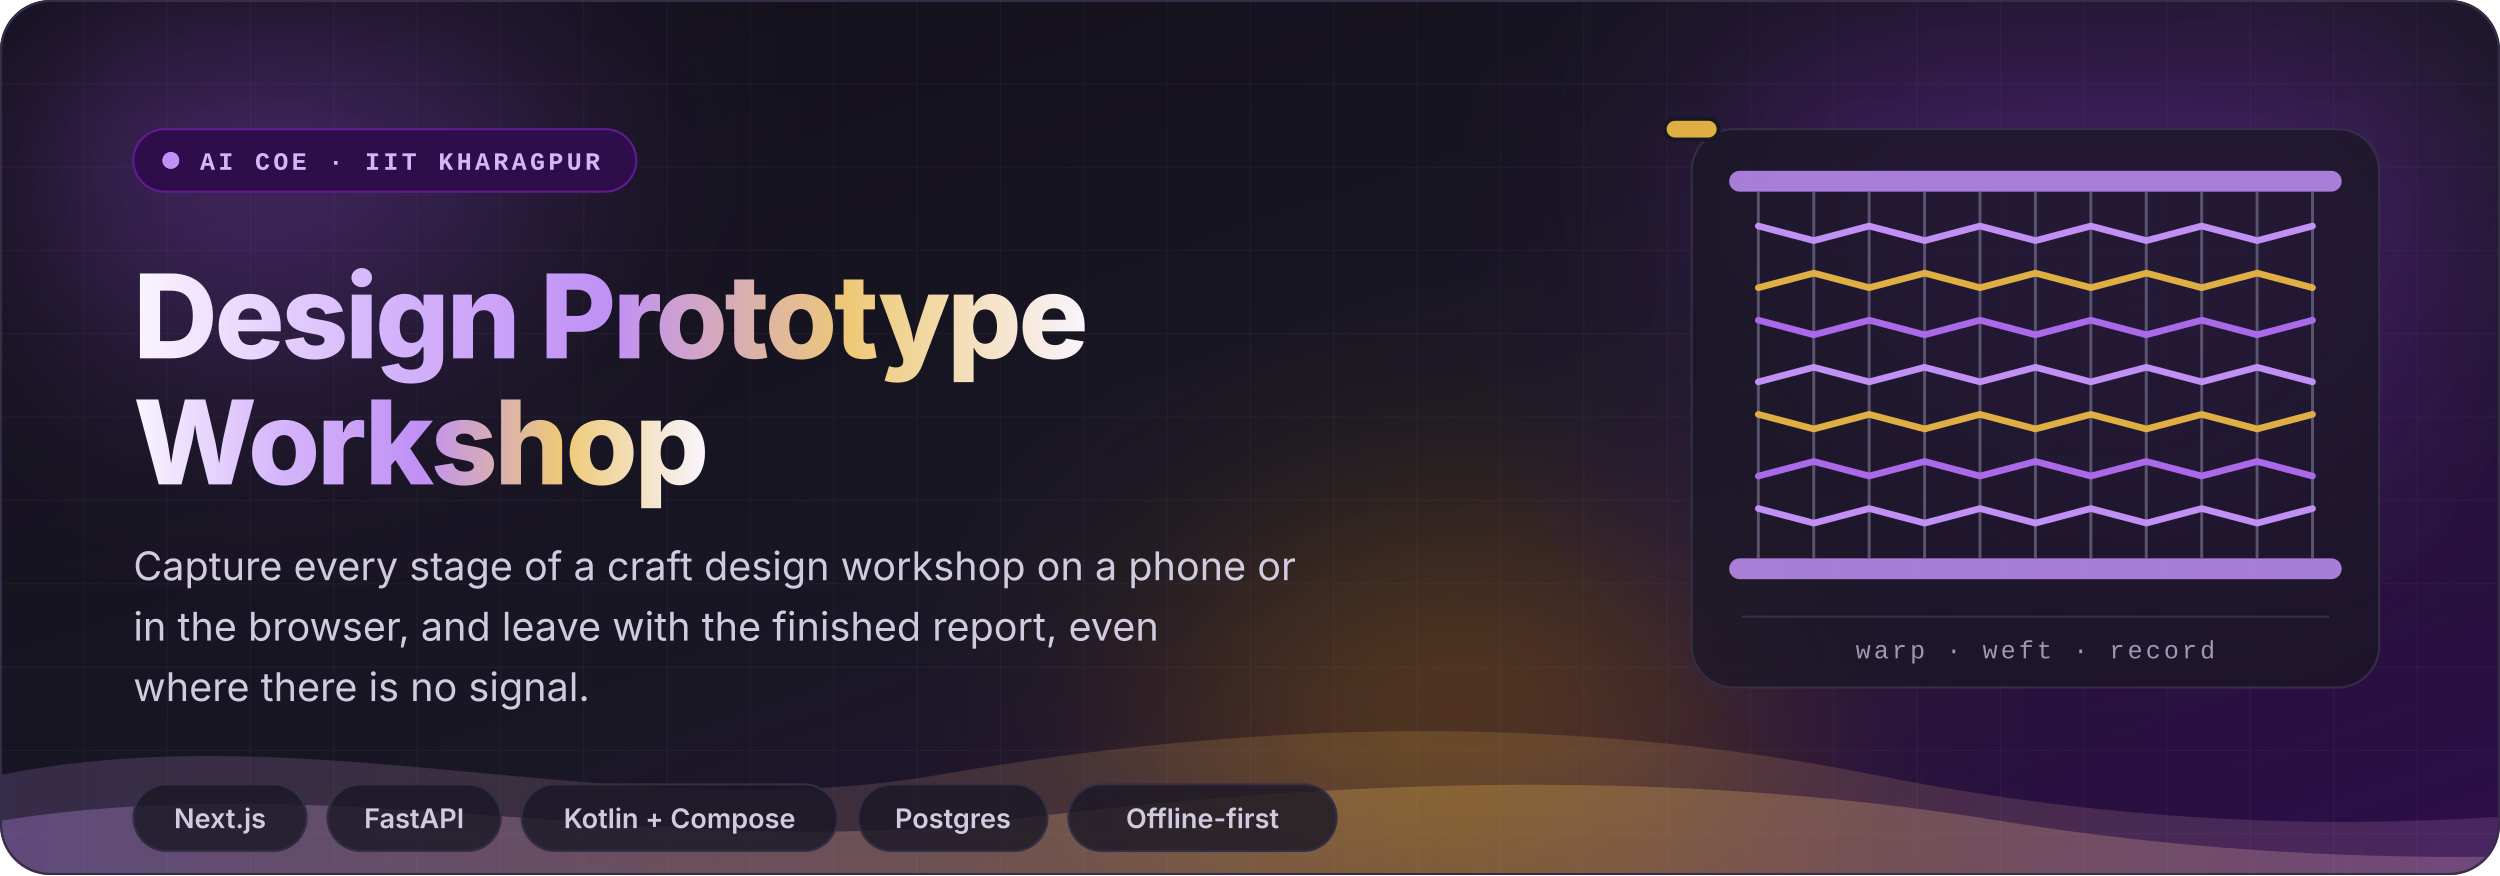
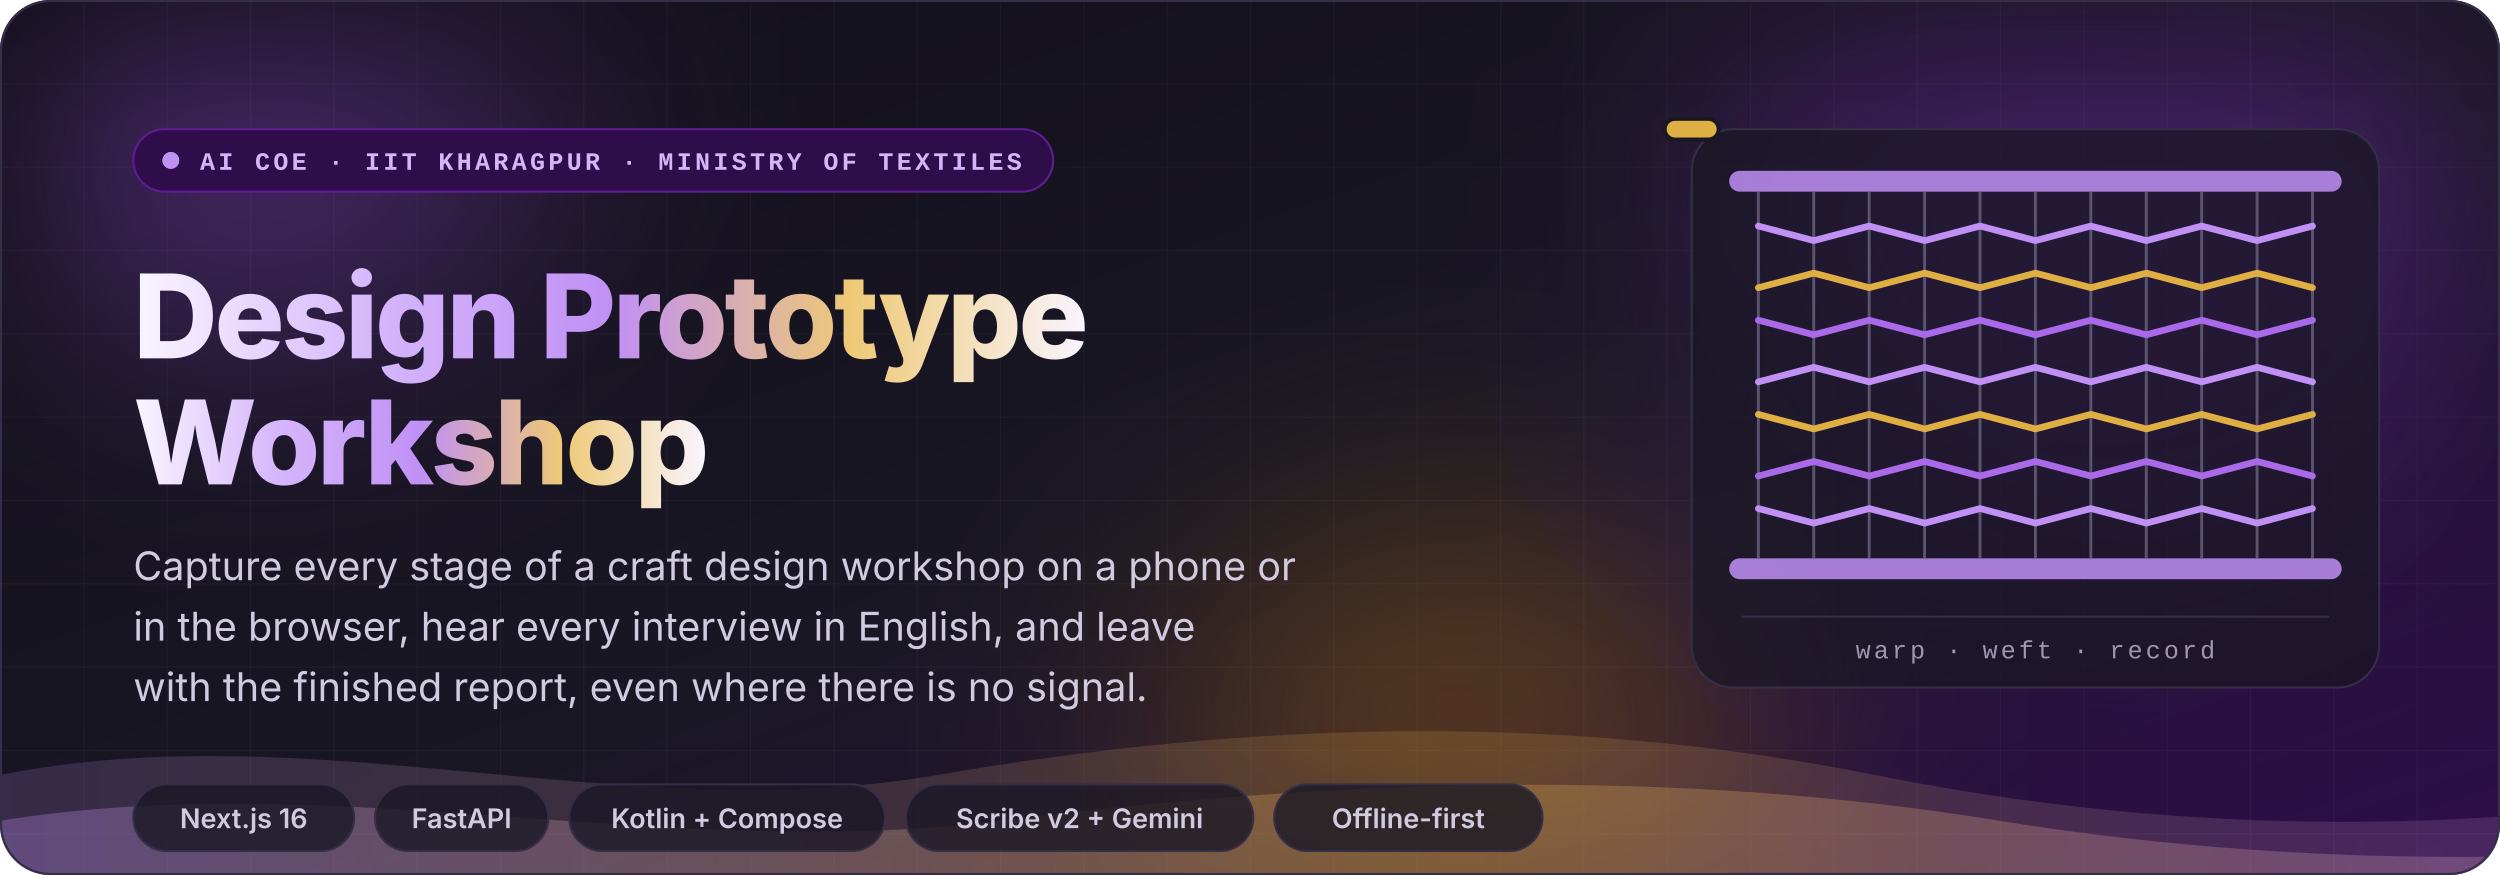
- <svg xmlns="http://www.w3.org/2000/svg" width="1200" height="420" viewBox="0 0 1200 420" role="img" aria-label="Design Prototype Workshop: capture every stage of a craft design workshop and leave with the finished report">
+ <svg xmlns="http://www.w3.org/2000/svg" width="1200" height="420" viewBox="0 0 1200 420" role="img" aria-label="Design Prototype Workshop: capture every stage of a craft design workshop, hear every interview in English, and leave with the finished report">
  <defs>
    <style>.d{font-family:'Plus Jakarta Sans','Inter',ui-sans-serif,system-ui,-apple-system,'Segoe UI',Roboto,Helvetica,Arial,sans-serif}.s{font-family:'Inter',ui-sans-serif,system-ui,-apple-system,'Segoe UI',Roboto,Helvetica,Arial,sans-serif}.m{font-family:'JetBrains Mono',ui-monospace,'SFMono-Regular',Menlo,Consolas,'Liberation Mono',monospace}.rise{animation:rise .9s cubic-bezier(.2,.7,.2,1) both}@keyframes rise{from{opacity:0;transform:translateY(12px)}to{opacity:1;transform:translateY(0)}}.blob{animation:drift 18s ease-in-out infinite alternate}.b2{animation-duration:24s;animation-delay:-7s}.b3{animation-duration:30s;animation-delay:-13s}@keyframes drift{0%{transform:translate(0,0)}50%{transform:translate(50px,-30px)}100%{transform:translate(-40px,24px)}}.warp{animation:sway 5s ease-in-out infinite alternate;transform-box:fill-box;transform-origin:50% 0}.wb{animation-delay:-2.5s}@keyframes sway{from{transform:translateX(-1px)}to{transform:translateX(1px)}}.weft{stroke-dasharray:320;stroke-dashoffset:0;animation:weave 10s linear infinite}.w0{animation-delay:0s}.w1{animation-delay:1s}.w2{animation-delay:2s}.w3{animation-delay:3s}.w4{animation-delay:4s}.w5{animation-delay:5s}.w6{animation-delay:6s}@keyframes weave{0%{stroke-dashoffset:320}10%{stroke-dashoffset:0}90%{stroke-dashoffset:0}100%{stroke-dashoffset:-320}}.wa{animation:wave 11s ease-in-out infinite alternate}.wv{animation:wave 15s ease-in-out infinite alternate-reverse}@keyframes wave{from{transform:translateX(0)}to{transform:translateX(-150px)}}.live{animation:live 2.2s ease-out infinite;transform-box:fill-box;transform-origin:center}@keyframes live{0%{transform:scale(1);opacity:.7}100%{transform:scale(2.6);opacity:0}}.r0{animation-delay:0.1s}.r1{animation-delay:0.3s}.r2{animation-delay:0.5s}.r3{animation-delay:0.6s}.r4{animation-delay:0.8s}@media (prefers-reduced-motion:reduce){*{animation:none!important}.smil{display:none}.sweep{fill:url(#still)}}</style>
    <linearGradient id="bg" x1="0" y1="0" x2="1" y2="1">
      <stop offset="0" stop-color="#110F19" />
      <stop offset=".55" stop-color="#1A1725" />
      <stop offset="1" stop-color="#2F0D4B" />
    </linearGradient>
    <linearGradient id="sweep" x1="0" y1="0" x2="1" y2="0">
      <stop offset="0" stop-color="#F9F5FF" />
      <stop offset="0.25" stop-color="#D6B6FB" />
      <stop offset="0.5" stop-color="#C090F5" />
      <stop offset="0.75" stop-color="#EEC976" />
      <stop offset="1" stop-color="#F9F5FF" />
      <animateTransform attributeName="gradientTransform" type="translate" values="-1 0;1 0" dur="8s" repeatCount="indefinite" />
    </linearGradient>
    <linearGradient id="still" x1="0" y1="0" x2="1" y2="0">
      <stop offset="0" stop-color="#F9F5FF" />
      <stop offset="1" stop-color="#D6B6FB" />
    </linearGradient>
    <linearGradient id="wave" x1="0" y1="0" x2="1" y2="0">
      <stop offset="0" stop-color="#C090F5" />
      <stop offset=".5" stop-color="#E0AF43" />
      <stop offset="1" stop-color="#C090F5" />
    </linearGradient>
    <filter id="blur" x="-50%" y="-50%" width="200%" height="200%">
      <feGaussianBlur stdDeviation="64" />
    </filter>
    <pattern id="grid" width="40" height="40" patternUnits="userSpaceOnUse">
      <path d="M40 0H0V40" fill="none" stroke="#D0CBDF" stroke-opacity="0.045" />
    </pattern>
    <clipPath id="card">
      <rect width="1200" height="420" rx="24" />
    </clipPath>
  </defs>
  <g clip-path="url(#card)">
    <rect width="1200" height="420" fill="url(#bg)" />
    <rect width="1200" height="420" fill="url(#grid)" />
    <g filter="url(#blur)" opacity="0.45">
      <circle class="blob" cx="1010" cy="70" r="180" fill="#762CB1" />
      <circle class="blob b2" cx="700" cy="410" r="150" fill="#AD7300" />
      <circle class="blob b3" cx="120" cy="10" r="150" fill="#9148D2" />
    </g>
    <path class="wv" opacity="0.18" fill="url(#wave)" d="M0 372 C 150 342 300 398 450 372 S 750 342 900 372 S 1200 402 1350 372 V420 H0Z" />
    <path class="wa" opacity="0.3" fill="url(#wave)" d="M0 394 C 160 368 320 414 480 394 S 800 368 960 394 S 1280 414 1400 394 V420 H0Z" />
    <g class="rise r4">
      <g transform="translate(812 62)">
        <rect width="330" height="268" rx="20" fill="#1A1725" fill-opacity=".72" stroke="#342E47" />
        <rect x="18" y="20" width="294" height="10" rx="5" fill="#C090F5" fill-opacity=".85" />
        <rect x="18" y="206" width="294" height="10" rx="5" fill="#C090F5" fill-opacity=".85" />
        <g stroke="#6E6884" stroke-width="1.4" stroke-opacity=".75">
          <line class="warp" x1="32" y1="30" x2="32" y2="206" />
          <line class="warp wb" x1="58.6" y1="30" x2="58.6" y2="206" />
          <line class="warp" x1="85.2" y1="30" x2="85.2" y2="206" />
          <line class="warp wb" x1="111.8" y1="30" x2="111.8" y2="206" />
          <line class="warp" x1="138.4" y1="30" x2="138.4" y2="206" />
          <line class="warp wb" x1="165" y1="30" x2="165" y2="206" />
          <line class="warp" x1="191.6" y1="30" x2="191.6" y2="206" />
          <line class="warp wb" x1="218.2" y1="30" x2="218.2" y2="206" />
          <line class="warp" x1="244.8" y1="30" x2="244.8" y2="206" />
          <line class="warp wb" x1="271.4" y1="30" x2="271.4" y2="206" />
          <line class="warp" x1="298" y1="30" x2="298" y2="206" />
        </g>
        <g fill="none" stroke-width="3.2" stroke-linecap="round" stroke-linejoin="round">
          <path class="weft w0" d="M32 46.5 L58.6 53.5 L85.2 46.5 L111.8 53.5 L138.4 46.5 L165 53.5 L191.6 46.5 L218.2 53.5 L244.8 46.5 L271.4 53.5 L298 46.5" stroke="#C090F5" />
          <path class="weft w1" d="M298 76.1 L271.4 69.1 L244.8 76.1 L218.2 69.1 L191.6 76.1 L165 69.1 L138.4 76.1 L111.8 69.1 L85.2 76.1 L58.6 69.1 L32 76.1" stroke="#E0AF43" />
          <path class="weft w2" d="M32 91.7 L58.6 98.7 L85.2 91.7 L111.8 98.7 L138.4 91.7 L165 98.7 L191.6 91.7 L218.2 98.7 L244.8 91.7 L271.4 98.7 L298 91.7" stroke="#AA69E9" />
          <path class="weft w3" d="M298 121.3 L271.4 114.3 L244.8 121.3 L218.2 114.3 L191.6 121.3 L165 114.3 L138.4 121.3 L111.8 114.3 L85.2 121.3 L58.6 114.3 L32 121.3" stroke="#C090F5" />
          <path class="weft w4" d="M32 136.9 L58.6 143.9 L85.2 136.9 L111.8 143.9 L138.4 136.9 L165 143.9 L191.6 136.9 L218.2 143.9 L244.8 136.9 L271.4 143.9 L298 136.9" stroke="#E0AF43" />
          <path class="weft w5" d="M298 166.5 L271.4 159.5 L244.8 166.5 L218.2 159.5 L191.6 166.5 L165 159.5 L138.4 166.5 L111.8 159.5 L85.2 166.5 L58.6 159.5 L32 166.5" stroke="#AA69E9" />
          <path class="weft w6" d="M32 182.1 L58.6 189.1 L85.2 182.1 L111.8 189.1 L138.4 182.1 L165 189.1 L191.6 182.1 L218.2 189.1 L244.8 182.1 L271.4 189.1 L298 182.1" stroke="#C090F5" />
        </g>
        <g class="smil">
          <rect x="-13" y="-5" width="26" height="10" rx="5" fill="#E0AF43" stroke="#1A1725" stroke-width="2">
            <animateMotion dur="10s" repeatCount="indefinite" keyPoints="0;1;1" keyTimes="0;0.7;1" calcMode="linear" path="M32 50 L298 50 L298 72.6 L32 72.6 L32 95.2 L298 95.2 L298 117.8 L32 117.8 L32 140.4 L298 140.4 L298 163 L32 163 L32 185.6 L298 185.6" />
          </rect>
        </g>
        <line x1="24" y1="234" x2="306" y2="234" stroke="#342E47" />
        <text x="165" y="254" class="m" fill="#9E98B2" font-size="12" text-anchor="middle" letter-spacing="1.5">warp · weft · record</text>
      </g>
    </g>
    <g class="rise r0">
-       <rect x="64" y="62" width="241.4" height="30" rx="15" fill="#2F0D4B" stroke="#5F1C93" />
+       <rect x="64" y="62" width="441.5" height="30" rx="15" fill="#2F0D4B" stroke="#5F1C93" />
      <circle cx="82" cy="77" r="4" fill="#C090F5" />
      <circle class="live" cx="82" cy="77" r="4" fill="#C090F5" />
-       <text x="96" y="81.5" class="m" fill="#D6B6FB" font-size="12" font-weight="600" letter-spacing="1.6">AI COE · IIT KHARAGPUR</text>
+       <text x="96" y="81.5" class="m" fill="#D6B6FB" font-size="12" font-weight="600" letter-spacing="1.6">AI COE · IIT KHARAGPUR · MINISTRY OF TEXTILES</text>
    </g>
    <g class="rise r1">
      <text x="64" y="172" class="d sweep" fill="url(#sweep)" font-size="56" font-weight="800" letter-spacing="-1.5">Design Prototype</text>
      <text x="64" y="232.5" class="d sweep" fill="url(#sweep)" font-size="56" font-weight="800" letter-spacing="-1.5">Workshop</text>
    </g>
    <g class="rise r2">
      <text x="64" y="278.5" class="s" fill="#D0CBDF" font-size="19">Capture every stage of a craft design workshop on a phone or</text>
-       <text x="64" y="307.5" class="s" fill="#D0CBDF" font-size="19">in the browser, and leave with the finished report, even</text>
-       <text x="64" y="336.5" class="s" fill="#D0CBDF" font-size="19">where there is no signal.</text>
+       <text x="64" y="307.5" class="s" fill="#D0CBDF" font-size="19">in the browser, hear every interview in English, and leave</text>
+       <text x="64" y="336.5" class="s" fill="#D0CBDF" font-size="19">with the finished report, even where there is no signal.</text>
    </g>
    <g class="rise r3">
      <g>
-         <rect x="64" y="376.5" width="83.2" height="32" rx="16" fill="#1A1725" fill-opacity=".8" stroke="#342E47" />
-         <text x="105.6" y="397.5" class="s" fill="#D0CBDF" font-size="13" font-weight="600" text-anchor="middle">Next.js</text>
+         <rect x="64" y="376.5" width="106" height="32" rx="16" fill="#1A1725" fill-opacity=".8" stroke="#342E47" />
+         <text x="117" y="397.5" class="s" fill="#D0CBDF" font-size="13" font-weight="600" text-anchor="middle">Next.js 16</text>
      </g>
      <g>
-         <rect x="157.2" y="376.5" width="83.2" height="32" rx="16" fill="#1A1725" fill-opacity=".8" stroke="#342E47" />
-         <text x="198.8" y="397.5" class="s" fill="#D0CBDF" font-size="13" font-weight="600" text-anchor="middle">FastAPI</text>
+         <rect x="180" y="376.5" width="83.2" height="32" rx="16" fill="#1A1725" fill-opacity=".8" stroke="#342E47" />
+         <text x="221.6" y="397.5" class="s" fill="#D0CBDF" font-size="13" font-weight="600" text-anchor="middle">FastAPI</text>
      </g>
      <g>
-         <rect x="250.4" y="376.5" width="151.6" height="32" rx="16" fill="#1A1725" fill-opacity=".8" stroke="#342E47" />
-         <text x="326.2" y="397.5" class="s" fill="#D0CBDF" font-size="13" font-weight="600" text-anchor="middle">Kotlin + Compose</text>
+         <rect x="273.2" y="376.5" width="151.6" height="32" rx="16" fill="#1A1725" fill-opacity=".8" stroke="#342E47" />
+         <text x="349" y="397.5" class="s" fill="#D0CBDF" font-size="13" font-weight="600" text-anchor="middle">Kotlin + Compose</text>
      </g>
      <g>
-         <rect x="412" y="376.5" width="90.8" height="32" rx="16" fill="#1A1725" fill-opacity=".8" stroke="#342E47" />
-         <text x="457.4" y="397.5" class="s" fill="#D0CBDF" font-size="13" font-weight="600" text-anchor="middle">Postgres</text>
+         <rect x="434.8" y="376.5" width="166.8" height="32" rx="16" fill="#1A1725" fill-opacity=".8" stroke="#342E47" />
+         <text x="518.2" y="397.5" class="s" fill="#D0CBDF" font-size="13" font-weight="600" text-anchor="middle">Scribe v2 + Gemini</text>
      </g>
      <g>
-         <rect x="512.8" y="376.5" width="128.8" height="32" rx="16" fill="#1A1725" fill-opacity=".8" stroke="#342E47" />
-         <text x="577.2" y="397.5" class="s" fill="#D0CBDF" font-size="13" font-weight="600" text-anchor="middle">Offline-first</text>
+         <rect x="611.6" y="376.5" width="128.8" height="32" rx="16" fill="#1A1725" fill-opacity=".8" stroke="#342E47" />
+         <text x="676" y="397.5" class="s" fill="#D0CBDF" font-size="13" font-weight="600" text-anchor="middle">Offline-first</text>
      </g>
    </g>
    <rect x=".5" y=".5" width="1199" height="419" rx="24" fill="none" stroke="#342E47" />
  </g>
</svg>
